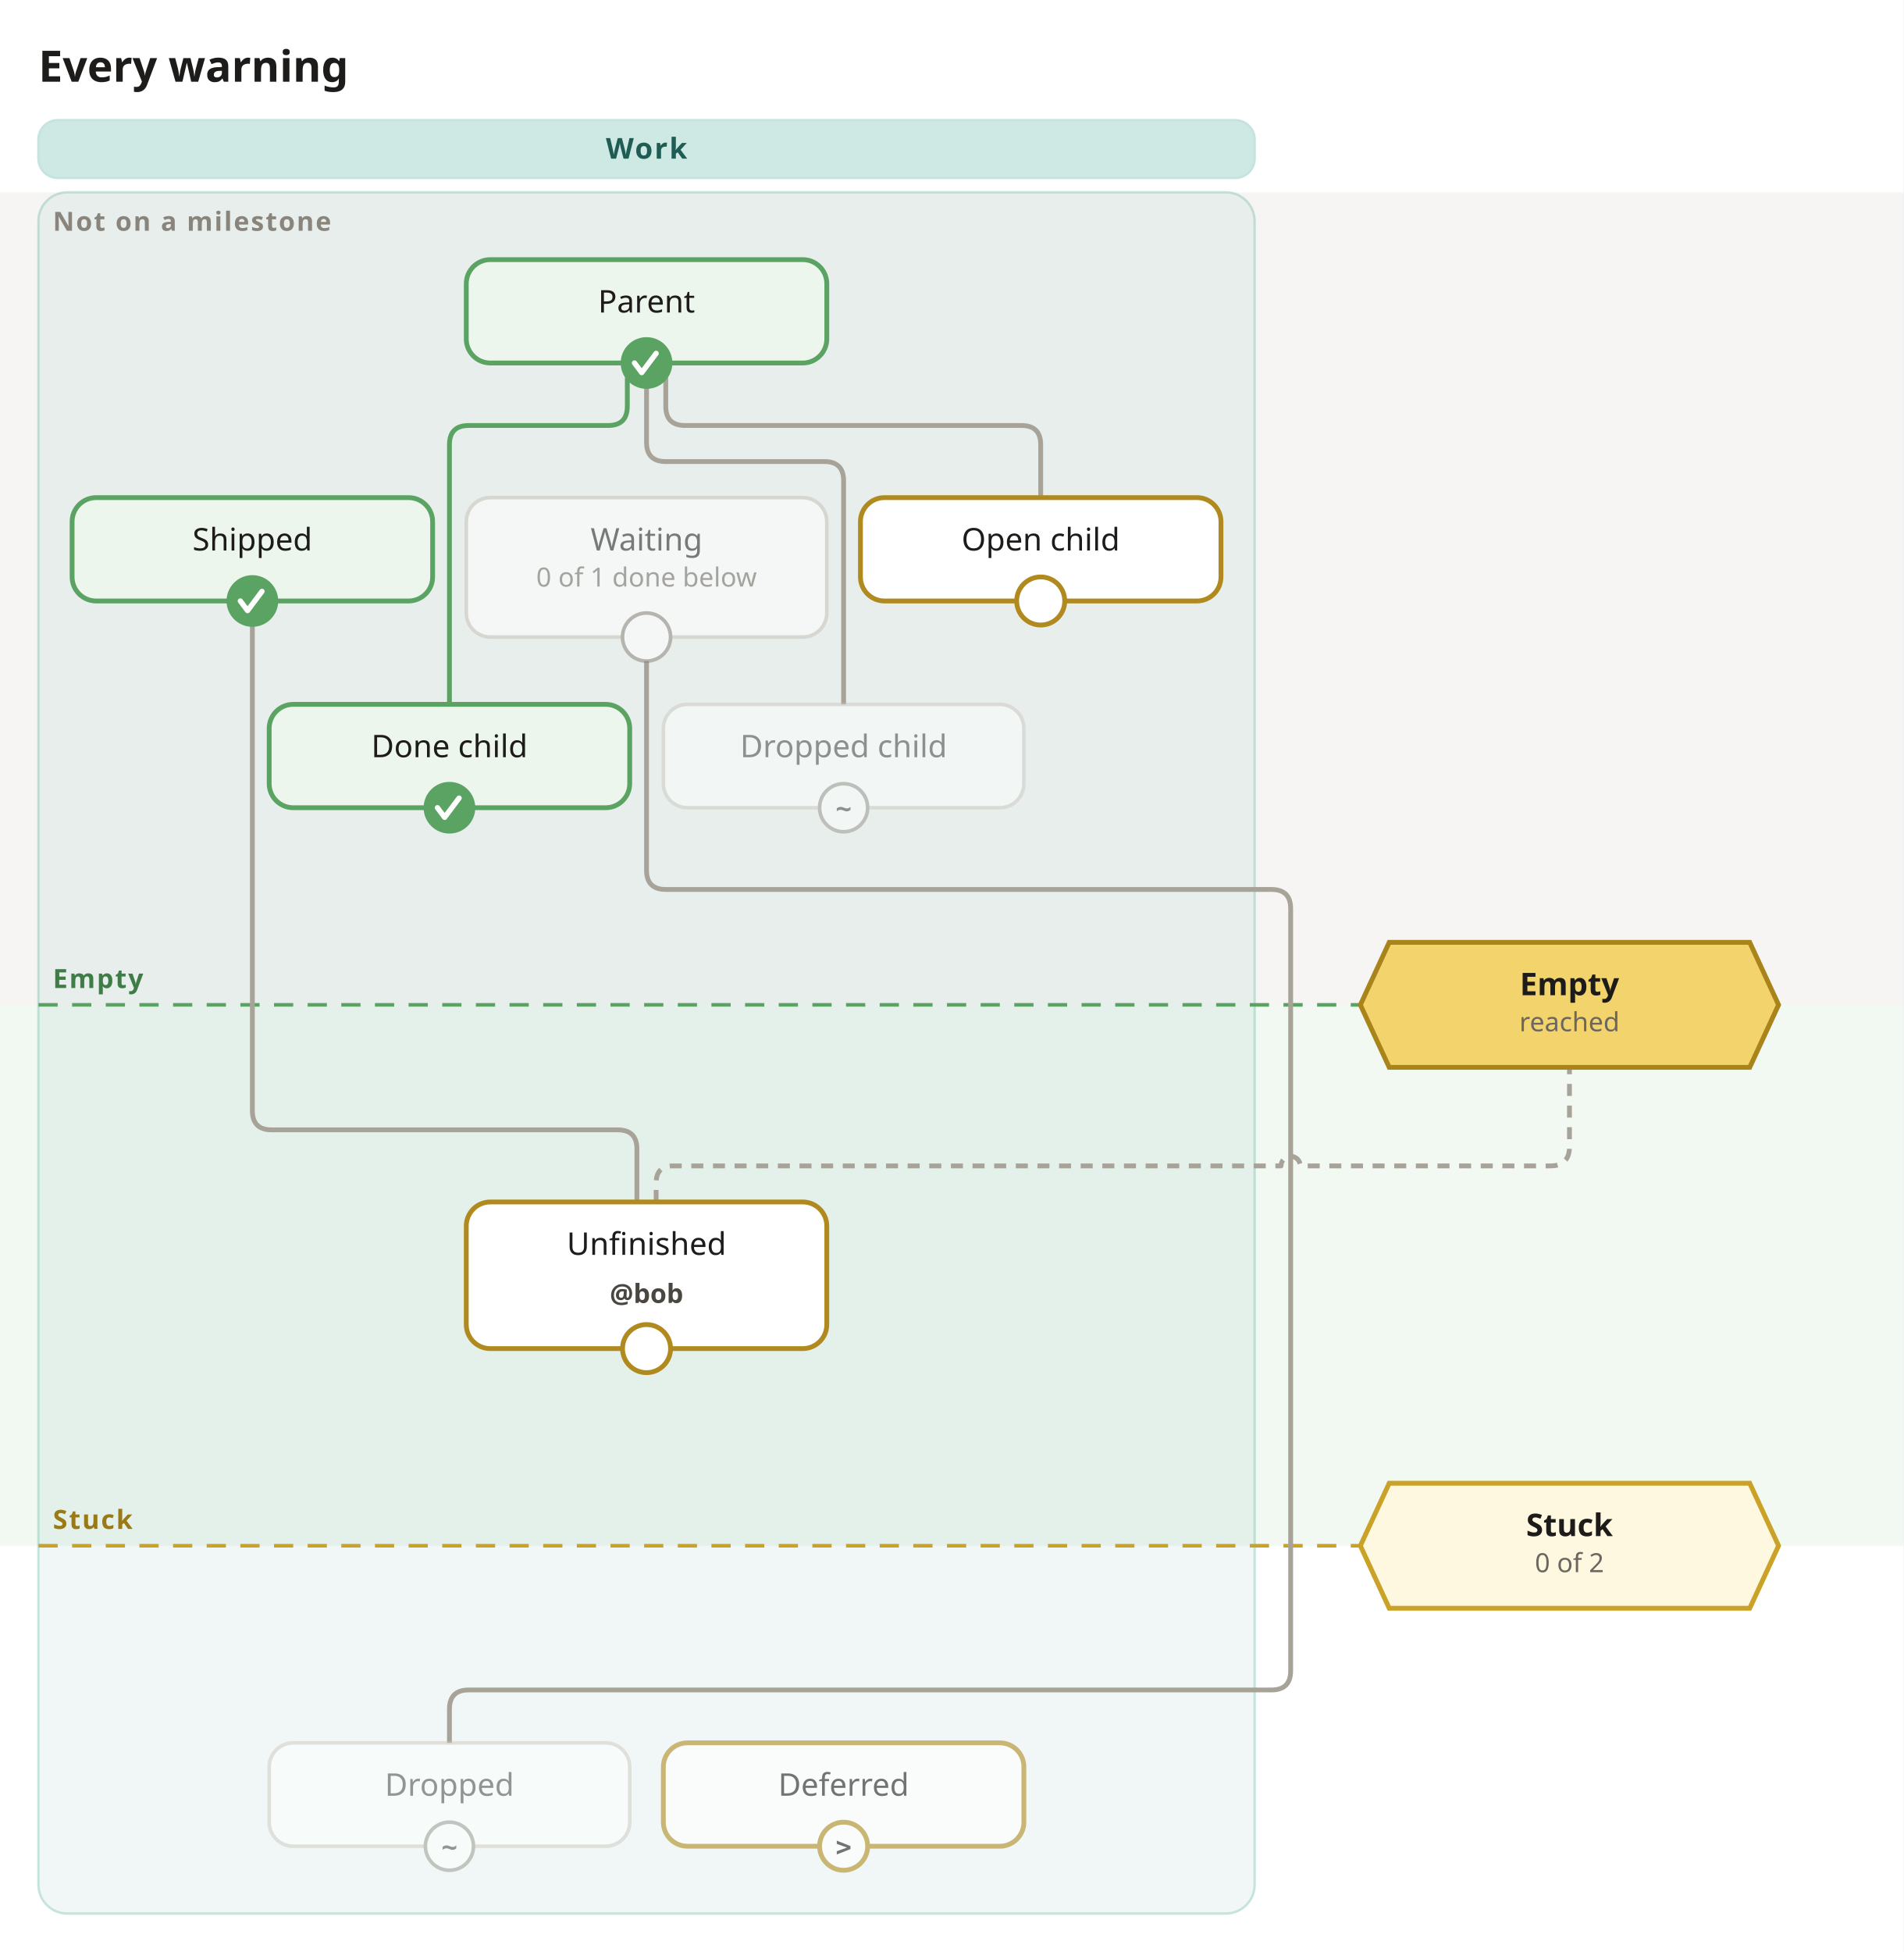
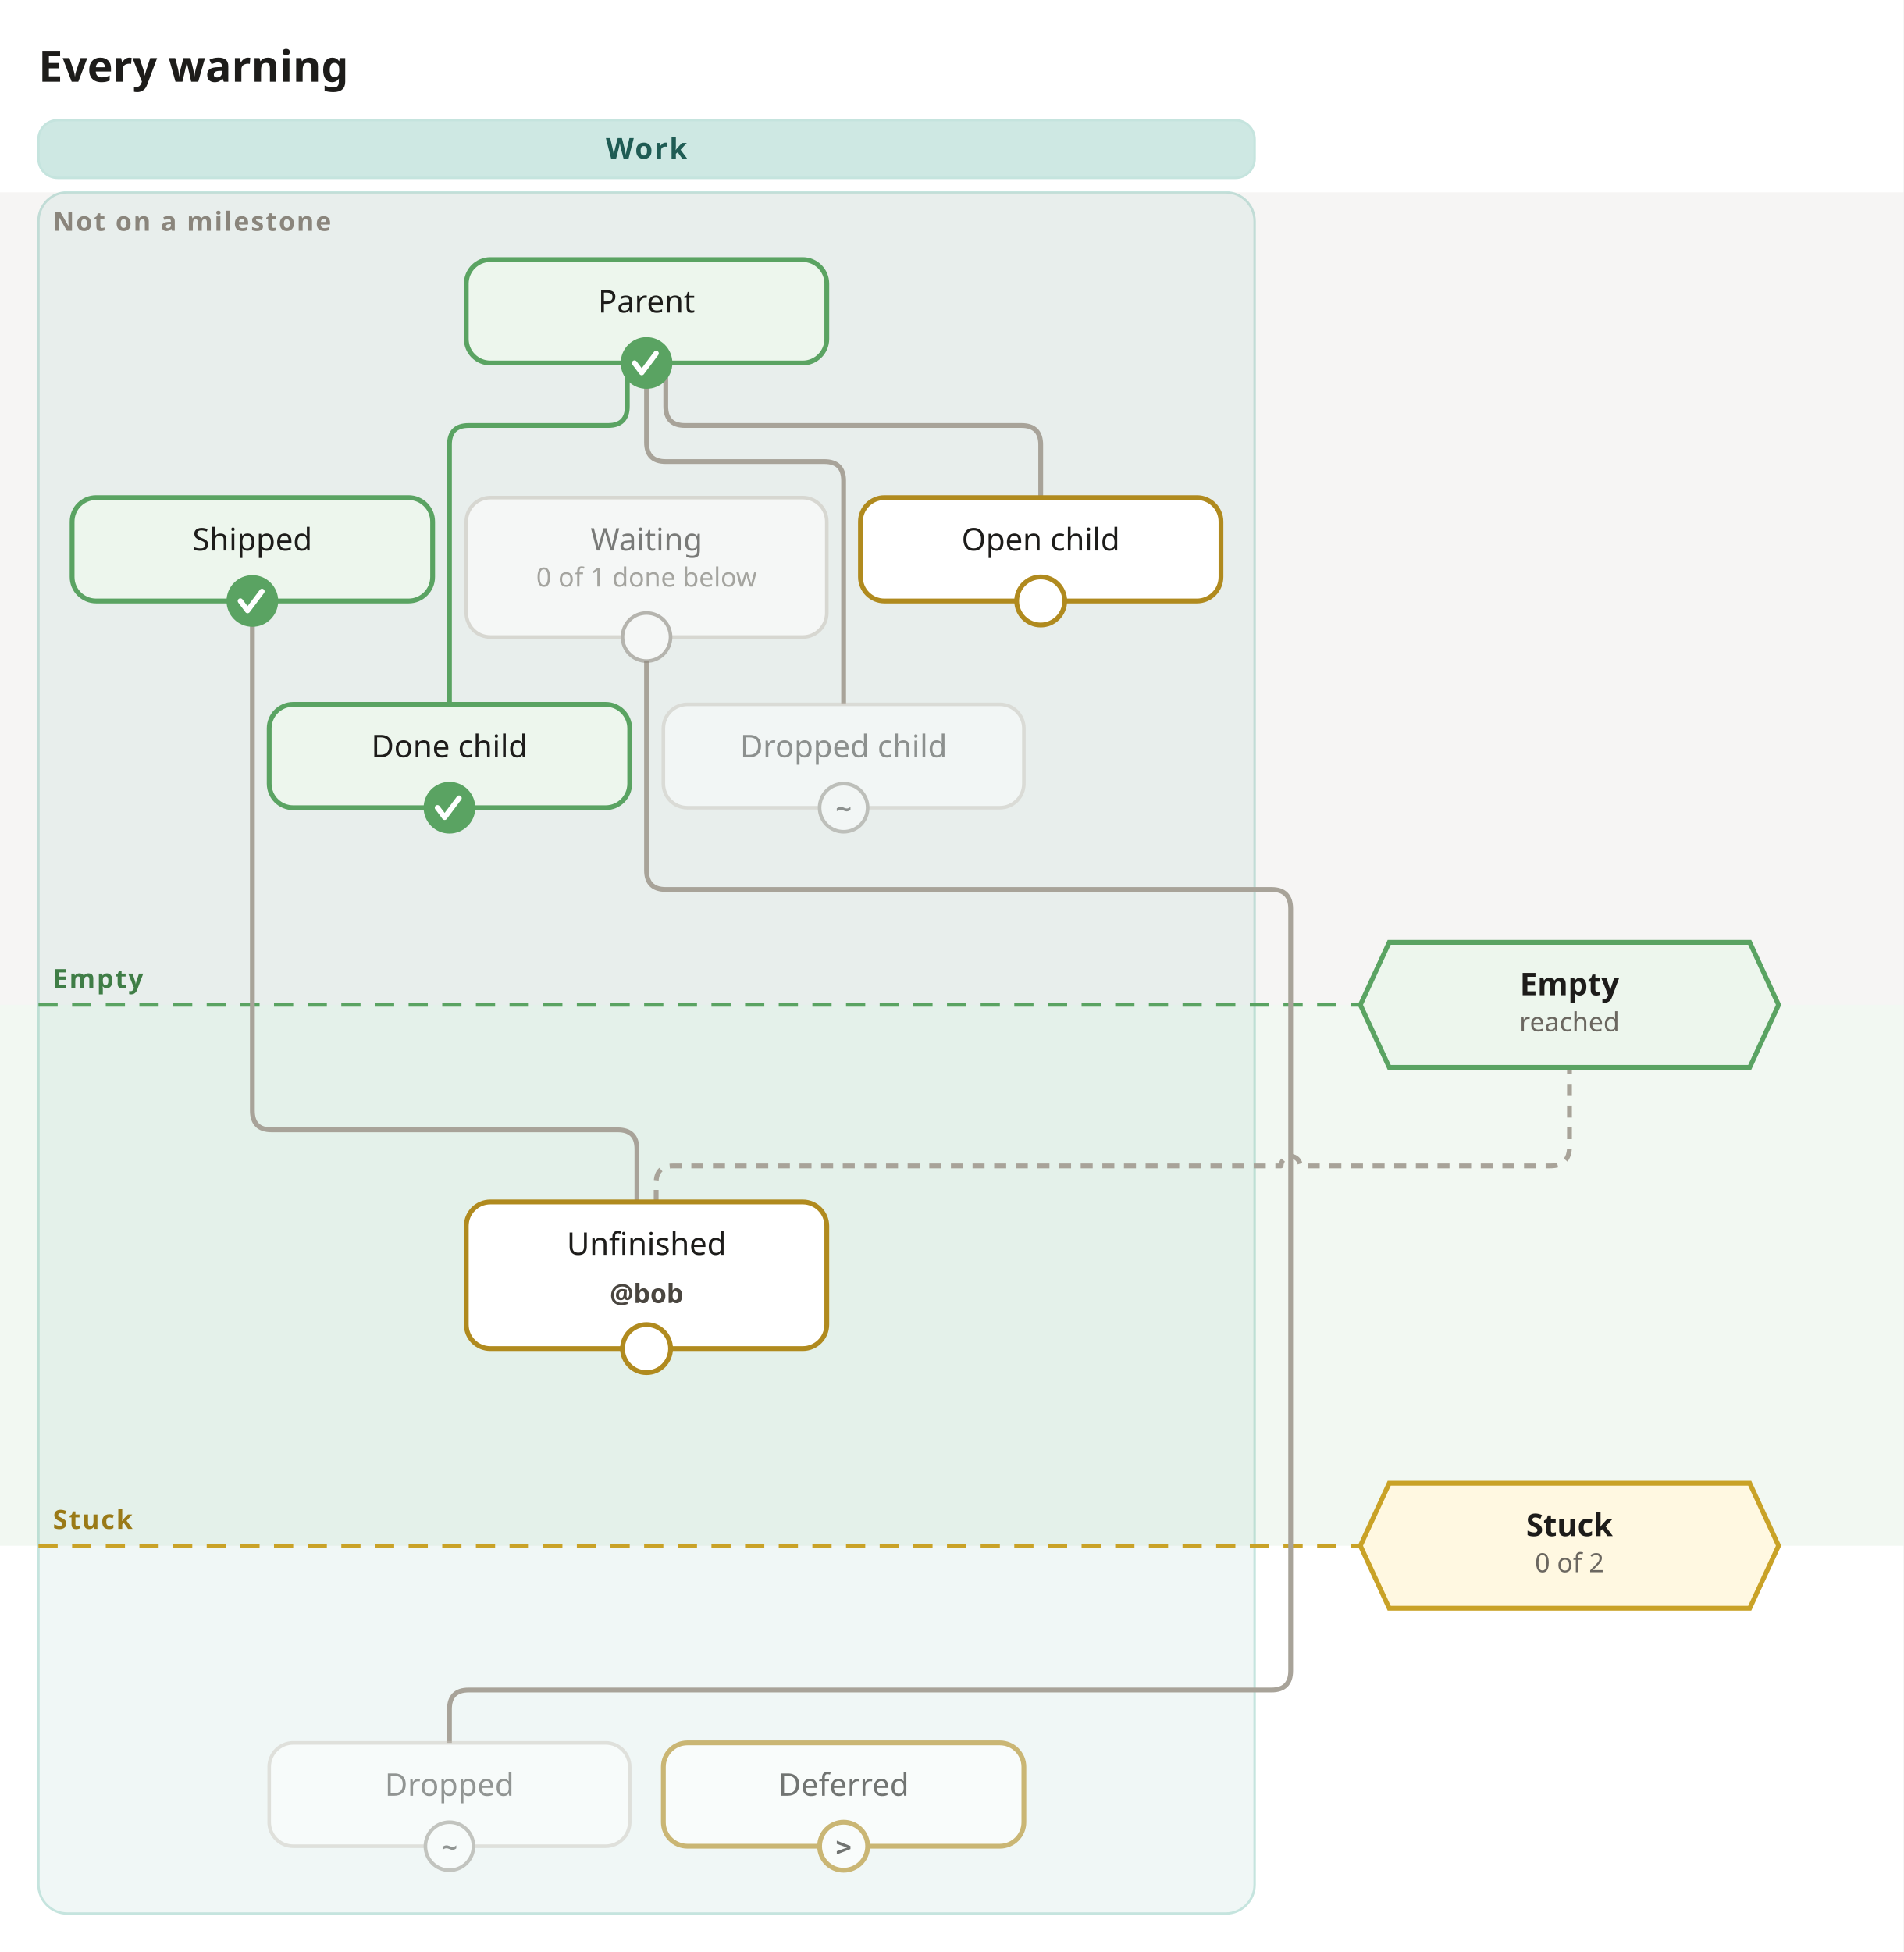
<svg xmlns="http://www.w3.org/2000/svg" class="dagenda tech-tree" viewBox="0 0 792 812" width="792" height="812" font-family="system-ui, sans-serif" font-size="13">
  <style>
.dagenda .canvas { fill: #fff; }
.dagenda text { fill: #1d1c1a; }
.dagenda .title { font-size: 18px; font-weight: 650; }
.dagenda .branch { fill: #f4f2ee; stroke: #e4e0d8; stroke-width: 1; }
.dagenda .branch, .dagenda .banner rect { fill-opacity: 0.85; }
.dagenda .band.reached { fill: #5aa362; fill-opacity: 0.08; }
.dagenda .band.side rect { fill: #8a857c; fill-opacity: 0.08; }
.dagenda .band.side text { fill: #8a857c; font-size: 11px; font-weight: 650; letter-spacing: 0.06em; text-transform: uppercase; }
/* Track colours: teal, indigo, rose, ochre, sage, plum, sky, terracotta */
.dagenda .branch.hue-0, .dagenda .banner.hue-0 rect { fill: #edf6f4; stroke: #c5e4de; }
.dagenda .banner.hue-0 rect { fill: #c5e4de; }
.dagenda .banner.hue-0 text { fill: #1f5c54; }
.dagenda .branch.hue-1, .dagenda .banner.hue-1 rect { fill: #eef0fa; stroke: #cdd3f1; }
.dagenda .banner.hue-1 rect { fill: #cdd3f1; }
.dagenda .banner.hue-1 text { fill: #2f3a7a; }
.dagenda .branch.hue-2, .dagenda .banner.hue-2 rect { fill: #fbeef1; stroke: #f2c9d3; }
.dagenda .banner.hue-2 rect { fill: #f2c9d3; }
.dagenda .banner.hue-2 text { fill: #7a2a3e; }
.dagenda .branch.hue-3, .dagenda .banner.hue-3 rect { fill: #f8f2e3; stroke: #ecdcae; }
.dagenda .banner.hue-3 rect { fill: #ecdcae; }
.dagenda .banner.hue-3 text { fill: #6b5214; }
.dagenda .branch.hue-4, .dagenda .banner.hue-4 rect { fill: #eff4ea; stroke: #d3e2c4; }
.dagenda .banner.hue-4 rect { fill: #d3e2c4; }
.dagenda .banner.hue-4 text { fill: #3d5a2a; }
.dagenda .branch.hue-5, .dagenda .banner.hue-5 rect { fill: #f4eef7; stroke: #e0cdea; }
.dagenda .banner.hue-5 rect { fill: #e0cdea; }
.dagenda .banner.hue-5 text { fill: #5a2f6b; }
.dagenda .branch.hue-6, .dagenda .banner.hue-6 rect { fill: #ecf3f9; stroke: #c7dcee; }
.dagenda .banner.hue-6 rect { fill: #c7dcee; }
.dagenda .banner.hue-6 text { fill: #24506f; }
.dagenda .branch.hue-7, .dagenda .banner.hue-7 rect { fill: #f9efea; stroke: #efd0c2; }
.dagenda .banner.hue-7 rect { fill: #efd0c2; }
.dagenda .banner.hue-7 text { fill: #7a3b22; }
.dagenda .era line { stroke: #c9a227; stroke-width: 1.5; stroke-dasharray: 8 6; }
.dagenda .era text { fill: #9a7a17; font-size: 11px; font-weight: 650; letter-spacing: 0.06em; text-transform: uppercase; }
.dagenda .era.reached line { stroke: #5aa362; }
.dagenda .era.reached text { fill: #3f7d46; }
.dagenda .banner rect { fill: #e9e5dd; }
.dagenda .banner text { fill: #4a4640; font-size: 12px; font-weight: 650; letter-spacing: 0.06em; text-transform: uppercase; }
.dagenda .edge { fill: none; stroke: #a8a399; stroke-width: 2; stroke-linejoin: round; }
.dagenda .edge.met { stroke: #5aa362; }
.dagenda .edge.wanted { stroke-dasharray: 5 4; }
.dagenda .card { fill: #fff; stroke: #c9c4bb; stroke-width: 1.5; }
.dagenda .badge { fill: #fff; stroke: #8a857c; stroke-width: 1.5; }
.dagenda .mark { font-family: ui-monospace, monospace; font-size: 11px; font-weight: 700; }
.dagenda .caption { fill: #6b6760; }
.dagenda .facts { fill: #6b6760; }
.dagenda .facts .dri { fill: #4a4640; font-weight: 600; }
.dagenda .facts .sep { fill: #b4afa6; }
.dagenda .facts a .fact { fill: #2f6fd6; }
.dagenda .facts a:hover .fact { text-decoration: underline; }
.dagenda .banner .dri { text-transform: none; letter-spacing: 0; font-weight: 500; }
.dagenda .available .card { stroke: #b08a1e; stroke-width: 2; }
.dagenda .available .badge { stroke: #b08a1e; stroke-width: 2; }
.dagenda .locked { opacity: 0.55; }
.dagenda .done .card { fill: #edf6ed; stroke: #5aa362; stroke-width: 2; }
.dagenda .done .badge { fill: #5aa362; stroke: #5aa362; }
.dagenda .check { fill: none; stroke: #fff; stroke-width: 2.2; stroke-linecap: round; stroke-linejoin: round; }
.dagenda .in-progress .card { stroke: #2f6fd6; stroke-width: 2.5; }
.dagenda .in-progress .badge { stroke: #2f6fd6; }
.dagenda .in-progress .mark { fill: #2f6fd6; }
.dagenda .needs-attention .card { fill: #fdeeee; stroke: #d33; stroke-width: 2.5; }
.dagenda .needs-attention .badge { stroke: #d33; }
.dagenda .needs-attention .mark { fill: #d33; }
.dagenda .idea .card { stroke-dasharray: 5 3; }
.dagenda .research .card { stroke: #8a5cc8; stroke-dasharray: 2 3; stroke-width: 2; }
.dagenda .research .badge { stroke: #8a5cc8; }
.dagenda .research .mark { fill: #8a5cc8; }
.dagenda .deferred { opacity: 0.6; }
.dagenda .dropped { opacity: 0.45; }
.dagenda .dropped .label { text-decoration: line-through; }
.dagenda .gate { fill: #fff8e1; stroke: #c9a227; stroke-width: 2; }
.dagenda .milestone .label { font-weight: 650; }
- .dagenda .reached .gate { fill: #f3d36b; stroke: #a8841a; }
+ .dagenda .reached .gate { fill: #edf6ed; stroke: #5aa362; }
@media (prefers-color-scheme: dark) {
  .dagenda:not(.light) .canvas { fill: #1a1917; }
  .dagenda:not(.light) text { fill: #ecebe8; }
  .dagenda:not(.light) .branch { fill: #232220; stroke: #302e2a; }
  .dagenda:not(.light) .branch.hue-0, .dagenda:not(.light) .banner.hue-0 rect { fill: #1c2826; stroke: #2b4a45; }
  .dagenda:not(.light) .banner.hue-0 rect { fill: #2b4a45; }
  .dagenda:not(.light) .banner.hue-0 text { fill: #a8dcd3; }
  .dagenda:not(.light) .branch.hue-1, .dagenda:not(.light) .banner.hue-1 rect { fill: #1f2130; stroke: #333b63; }
  .dagenda:not(.light) .banner.hue-1 rect { fill: #333b63; }
  .dagenda:not(.light) .banner.hue-1 text { fill: #c3cbf2; }
  .dagenda:not(.light) .branch.hue-2, .dagenda:not(.light) .banner.hue-2 rect { fill: #2b1f23; stroke: #5a2f3b; }
  .dagenda:not(.light) .banner.hue-2 rect { fill: #5a2f3b; }
  .dagenda:not(.light) .banner.hue-2 text { fill: #f2c2cf; }
  .dagenda:not(.light) .branch.hue-3, .dagenda:not(.light) .banner.hue-3 rect { fill: #29251a; stroke: #574a22; }
  .dagenda:not(.light) .banner.hue-3 rect { fill: #574a22; }
  .dagenda:not(.light) .banner.hue-3 text { fill: #ecd9a0; }
  .dagenda:not(.light) .branch.hue-4, .dagenda:not(.light) .banner.hue-4 rect { fill: #212720; stroke: #3a4d30; }
  .dagenda:not(.light) .banner.hue-4 rect { fill: #3a4d30; }
  .dagenda:not(.light) .banner.hue-4 text { fill: #c9ddb8; }
  .dagenda:not(.light) .branch.hue-5, .dagenda:not(.light) .banner.hue-5 rect { fill: #261f2a; stroke: #4b3456; }
  .dagenda:not(.light) .banner.hue-5 rect { fill: #4b3456; }
  .dagenda:not(.light) .banner.hue-5 text { fill: #dcc6e8; }
  .dagenda:not(.light) .branch.hue-6, .dagenda:not(.light) .banner.hue-6 rect { fill: #1d242b; stroke: #2c4a63; }
  .dagenda:not(.light) .banner.hue-6 rect { fill: #2c4a63; }
  .dagenda:not(.light) .banner.hue-6 text { fill: #b9d6ee; }
  .dagenda:not(.light) .branch.hue-7, .dagenda:not(.light) .banner.hue-7 rect { fill: #2a201c; stroke: #5a3626; }
  .dagenda:not(.light) .banner.hue-7 rect { fill: #5a3626; }
  .dagenda:not(.light) .banner.hue-7 text { fill: #efc4b0; }
  .dagenda:not(.light) .era line { stroke: #9a7d22; }
  .dagenda:not(.light) .era text { fill: #c9a227; }
  .dagenda:not(.light) .era.reached line { stroke: #4c8a53; }
  .dagenda:not(.light) .era.reached text { fill: #7bc283; }
  .dagenda:not(.light) .banner rect { fill: #2e2c28; }
  .dagenda:not(.light) .banner text, .dagenda:not(.light) .caption { fill: #b4afa6; }
  .dagenda:not(.light) .facts { fill: #b4afa6; }
  .dagenda:not(.light) .facts .dri { fill: #ecebe8; }
  .dagenda:not(.light) .facts .sep { fill: #6f6b63; }
  .dagenda:not(.light) .facts a .fact { fill: #7aa7f0; }
  .dagenda:not(.light) :is(.card, .badge) { fill: #1f1e1c; }
  .dagenda:not(.light) :is(.not-started, .idea, .deferred, .dropped):not(.available) :is(.card, .badge) { stroke: #5b574f; }
  .dagenda:not(.light) .done .card { fill: #1f2e20; }
  .dagenda:not(.light) .done .badge { fill: #5aa362; }
  .dagenda:not(.light) .needs-attention .card { fill: #3a1f1f; stroke: #e5615a; }
  .dagenda:not(.light) .available .card, .dagenda:not(.light) .available .badge { stroke: #d6ae3a; }
  .dagenda:not(.light) .gate { fill: #3a3218; stroke: #c9a227; }
-   .dagenda:not(.light) .reached .gate { fill: #8a6d16; }
+   .dagenda:not(.light) .reached .gate { fill: #1f2e20; stroke: #5aa362; }
  .dagenda:not(.light) .edge { stroke: #6f6b63; }
  .dagenda:not(.light) .edge.met { stroke: #5aa362; }
}
.dagenda.dark .canvas { fill: #1a1917; }
.dagenda.dark text { fill: #ecebe8; }
.dagenda.dark .branch { fill: #232220; stroke: #302e2a; }
.dagenda.dark .branch.hue-0, .dagenda.dark .banner.hue-0 rect { fill: #1c2826; stroke: #2b4a45; }
.dagenda.dark .banner.hue-0 rect { fill: #2b4a45; }
.dagenda.dark .banner.hue-0 text { fill: #a8dcd3; }
.dagenda.dark .branch.hue-1, .dagenda.dark .banner.hue-1 rect { fill: #1f2130; stroke: #333b63; }
.dagenda.dark .banner.hue-1 rect { fill: #333b63; }
.dagenda.dark .banner.hue-1 text { fill: #c3cbf2; }
.dagenda.dark .branch.hue-2, .dagenda.dark .banner.hue-2 rect { fill: #2b1f23; stroke: #5a2f3b; }
.dagenda.dark .banner.hue-2 rect { fill: #5a2f3b; }
.dagenda.dark .banner.hue-2 text { fill: #f2c2cf; }
.dagenda.dark .branch.hue-3, .dagenda.dark .banner.hue-3 rect { fill: #29251a; stroke: #574a22; }
.dagenda.dark .banner.hue-3 rect { fill: #574a22; }
.dagenda.dark .banner.hue-3 text { fill: #ecd9a0; }
.dagenda.dark .branch.hue-4, .dagenda.dark .banner.hue-4 rect { fill: #212720; stroke: #3a4d30; }
.dagenda.dark .banner.hue-4 rect { fill: #3a4d30; }
.dagenda.dark .banner.hue-4 text { fill: #c9ddb8; }
.dagenda.dark .branch.hue-5, .dagenda.dark .banner.hue-5 rect { fill: #261f2a; stroke: #4b3456; }
.dagenda.dark .banner.hue-5 rect { fill: #4b3456; }
.dagenda.dark .banner.hue-5 text { fill: #dcc6e8; }
.dagenda.dark .branch.hue-6, .dagenda.dark .banner.hue-6 rect { fill: #1d242b; stroke: #2c4a63; }
.dagenda.dark .banner.hue-6 rect { fill: #2c4a63; }
.dagenda.dark .banner.hue-6 text { fill: #b9d6ee; }
.dagenda.dark .branch.hue-7, .dagenda.dark .banner.hue-7 rect { fill: #2a201c; stroke: #5a3626; }
.dagenda.dark .banner.hue-7 rect { fill: #5a3626; }
.dagenda.dark .banner.hue-7 text { fill: #efc4b0; }
.dagenda.dark .era line { stroke: #9a7d22; }
.dagenda.dark .era text { fill: #c9a227; }
.dagenda.dark .era.reached line { stroke: #4c8a53; }
.dagenda.dark .era.reached text { fill: #7bc283; }
.dagenda.dark .banner rect { fill: #2e2c28; }
.dagenda.dark .banner text, .dagenda.dark .caption { fill: #b4afa6; }
.dagenda.dark .facts { fill: #b4afa6; }
.dagenda.dark .facts .dri { fill: #ecebe8; }
.dagenda.dark .facts .sep { fill: #6f6b63; }
.dagenda.dark .facts a .fact { fill: #7aa7f0; }
.dagenda.dark :is(.card, .badge) { fill: #1f1e1c; }
.dagenda.dark :is(.not-started, .idea, .deferred, .dropped):not(.available) :is(.card, .badge) { stroke: #5b574f; }
.dagenda.dark .done .card { fill: #1f2e20; }
.dagenda.dark .done .badge { fill: #5aa362; }
.dagenda.dark .needs-attention .card { fill: #3a1f1f; stroke: #e5615a; }
.dagenda.dark .available .card, .dagenda.dark .available .badge { stroke: #d6ae3a; }
.dagenda.dark .gate { fill: #3a3218; stroke: #c9a227; }
- .dagenda.dark .reached .gate { fill: #8a6d16; }
+ .dagenda.dark .reached .gate { fill: #1f2e20; stroke: #5aa362; }
.dagenda.dark .edge { stroke: #6f6b63; }
.dagenda.dark .edge.met { stroke: #5aa362; }
</style>
  <rect class="canvas" width="792" height="812" />
  <text class="title" x="16" y="34">Every warning</text>
  <rect class="branch track hue-0" data-branch="0" data-track="work" x="16" y="80" width="506" height="716" rx="12" />
  <g class="band side">
    <rect x="0" y="80" width="792" height="338" />
    <text x="22" y="96">Not on a milestone</text>
  </g>
  <rect class="band reached" data-milestone="empty" x="0" y="418" width="792" height="225" />
  <g class="banner track hue-0 depth-0" data-track="work">
    <rect x="16" y="50" width="506" height="24" rx="8" />
    <text x="269" y="66" text-anchor="middle">Work</text>
  </g>
  <g class="era" data-milestone="stuck">
    <line class="hit" x1="16" y1="643" x2="566" y2="643" style="stroke-opacity:0;stroke-width:14;stroke-dasharray:none" />
    <line x1="16" y1="643" x2="566" y2="643" />
    <text x="22" y="636">Stuck</text>
  </g>
  <g class="era reached" data-milestone="empty">
    <line class="hit" x1="16" y1="418" x2="566" y2="418" style="stroke-opacity:0;stroke-width:14;stroke-dasharray:none" />
    <line x1="16" y1="418" x2="566" y2="418" />
    <text x="22" y="411">Empty</text>
  </g>
  <path class="edge waiting" data-from="unfinished" data-to="shipped" d="M265,500 L265,478 Q265,470 257,470 L113,470 Q105,470 105,462 L105,260" />
  <path class="edge waiting wanted" data-from="unfinished" data-to="empty" d="M273,500 L273,492 Q273,485 280,485 L533,485 A4,4 0 0 1 541,485 L645,485 Q653,485 653,477 L653,444" />
  <path class="edge waiting" data-from="dropped" data-to="waiting" d="M187,725 L187,711 Q187,703 195,703 L529,703 Q537,703 537,695 L537,378 Q537,370 529,370 L277,370 Q269,370 269,362 L269,275" />
  <path class="edge waiting" data-from="child" data-to="parent" d="M433,207 L433,185 Q433,177 425,177 L285,177 Q277,177 277,169 L277,157" />
  <path class="edge met" data-from="doneChild" data-to="parent" d="M187,293 L187,185 Q187,177 195,177 L253,177 Q261,177 261,169 L261,157" />
  <path class="edge waiting" data-from="droppedChild" data-to="parent" d="M351,293 L351,200 Q351,192 343,192 L277,192 Q269,192 269,184 L269,161" />
  <g class="edge member" data-from="dropped" data-to="stuck" />
  <g class="edge member" data-from="deferred" data-to="stuck" />
  <g class="node task done" data-id="shipped" data-status="done">
    <rect class="card" x="30" y="207" width="150" height="43" rx="10" />
    <circle class="badge" cx="105" cy="250" r="10" />
    <path class="check" d="M100,250 l3,4 l6,-8" />
    <text class="label" text-anchor="middle">
      <tspan x="105" y="229">Shipped</tspan>
    </text>
  </g>
  <g class="node task not-started available" data-id="unfinished" data-status="not-started" data-era="empty">
    <rect class="card" x="194" y="500" width="150" height="61" rx="10" />
    <circle class="badge" cx="269" cy="561" r="10" />
    <text class="label" text-anchor="middle">
      <tspan x="269" y="522">Unfinished</tspan>
    </text>
    <text class="facts" x="269" y="542" text-anchor="middle" font-size="11">
      <tspan class="fact dri">@bob</tspan>
    </text>
  </g>
  <g class="node task dropped" data-id="dropped" data-status="dropped" data-era="stuck">
    <rect class="card" x="112" y="725" width="150" height="43" rx="10" />
    <circle class="badge" cx="187" cy="768" r="10" />
    <text class="mark" x="187" y="772" text-anchor="middle">~</text>
    <text class="label" text-anchor="middle">
      <tspan x="187" y="747">Dropped</tspan>
    </text>
  </g>
  <g class="node task deferred available" data-id="deferred" data-status="deferred" data-era="stuck">
    <rect class="card" x="276" y="725" width="150" height="43" rx="10" />
    <circle class="badge" cx="351" cy="768" r="10" />
    <text class="mark" x="351" y="772" text-anchor="middle">&gt;</text>
    <text class="label" text-anchor="middle">
      <tspan x="351" y="747">Deferred</tspan>
    </text>
  </g>
  <g class="node task not-started locked" data-id="waiting" data-status="not-started">
    <rect class="card" x="194" y="207" width="150" height="58" rx="10" />
    <circle class="badge" cx="269" cy="265" r="10" />
    <text class="label" text-anchor="middle">
      <tspan x="269" y="229">Waiting</tspan>
    </text>
    <text class="caption" x="269" y="244" text-anchor="middle" font-size="11">0 of 1 done below</text>
  </g>
  <g class="node task done" data-id="parent" data-status="done">
    <rect class="card" x="194" y="108" width="150" height="43" rx="10" />
    <circle class="badge" cx="269" cy="151" r="10" />
    <path class="check" d="M264,151 l3,4 l6,-8" />
    <text class="label" text-anchor="middle">
      <tspan x="269" y="130">Parent</tspan>
    </text>
  </g>
  <g class="node task not-started available" data-id="child" data-status="not-started">
    <rect class="card" x="358" y="207" width="150" height="43" rx="10" />
    <circle class="badge" cx="433" cy="250" r="10" />
    <text class="label" text-anchor="middle">
      <tspan x="433" y="229">Open child</tspan>
    </text>
  </g>
  <g class="node task done" data-id="doneChild" data-status="done">
    <rect class="card" x="112" y="293" width="150" height="43" rx="10" />
    <circle class="badge" cx="187" cy="336" r="10" />
    <path class="check" d="M182,336 l3,4 l6,-8" />
    <text class="label" text-anchor="middle">
      <tspan x="187" y="315">Done child</tspan>
    </text>
  </g>
  <g class="node task dropped" data-id="droppedChild" data-status="dropped">
    <rect class="card" x="276" y="293" width="150" height="43" rx="10" />
    <circle class="badge" cx="351" cy="336" r="10" />
    <text class="mark" x="351" y="340" text-anchor="middle">~</text>
    <text class="label" text-anchor="middle">
      <tspan x="351" y="315">Dropped child</tspan>
    </text>
  </g>
  <g class="node milestone" data-id="stuck">
    <polygon class="gate" points="578,617 728,617 740,643 728,669 578,669 566,643" />
    <text class="label" text-anchor="middle">
      <tspan x="653" y="639">Stuck</tspan>
    </text>
    <text class="caption" x="653" y="654" text-anchor="middle" font-size="11">0 of 2</text>
  </g>
  <g class="node milestone reached" data-id="empty">
    <polygon class="gate" points="578,392 728,392 740,418 728,444 578,444 566,418" />
    <text class="label" text-anchor="middle">
      <tspan x="653" y="414">Empty</tspan>
    </text>
    <text class="caption" x="653" y="429" text-anchor="middle" font-size="11">reached</text>
  </g>
</svg>
